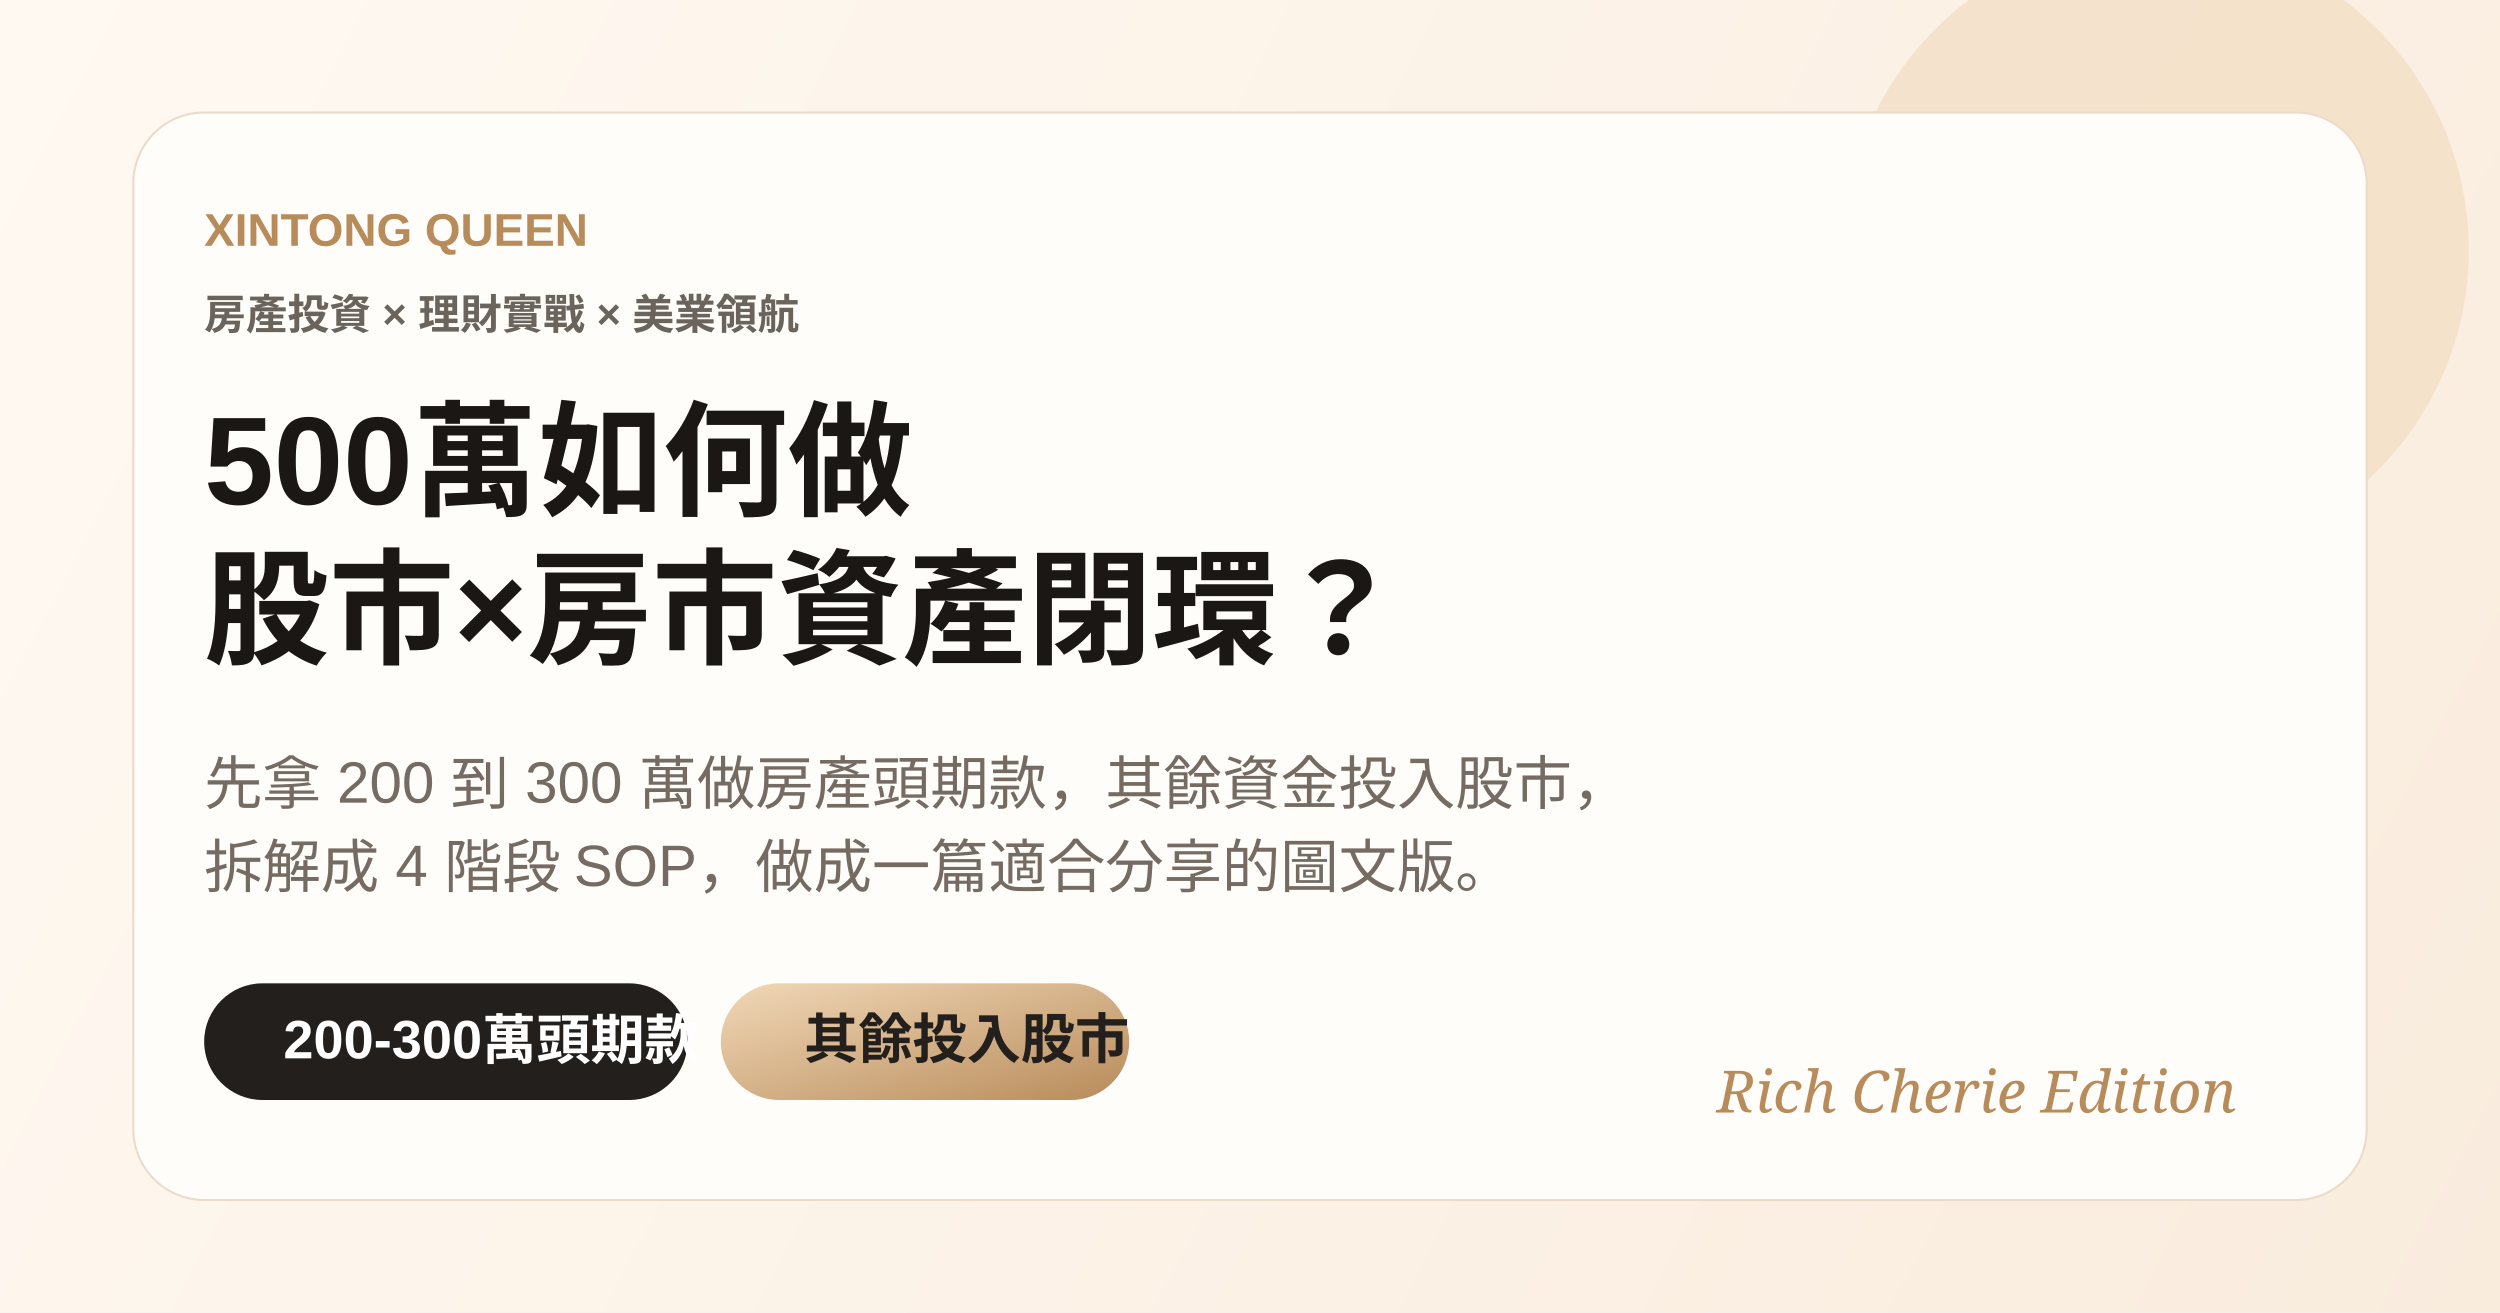
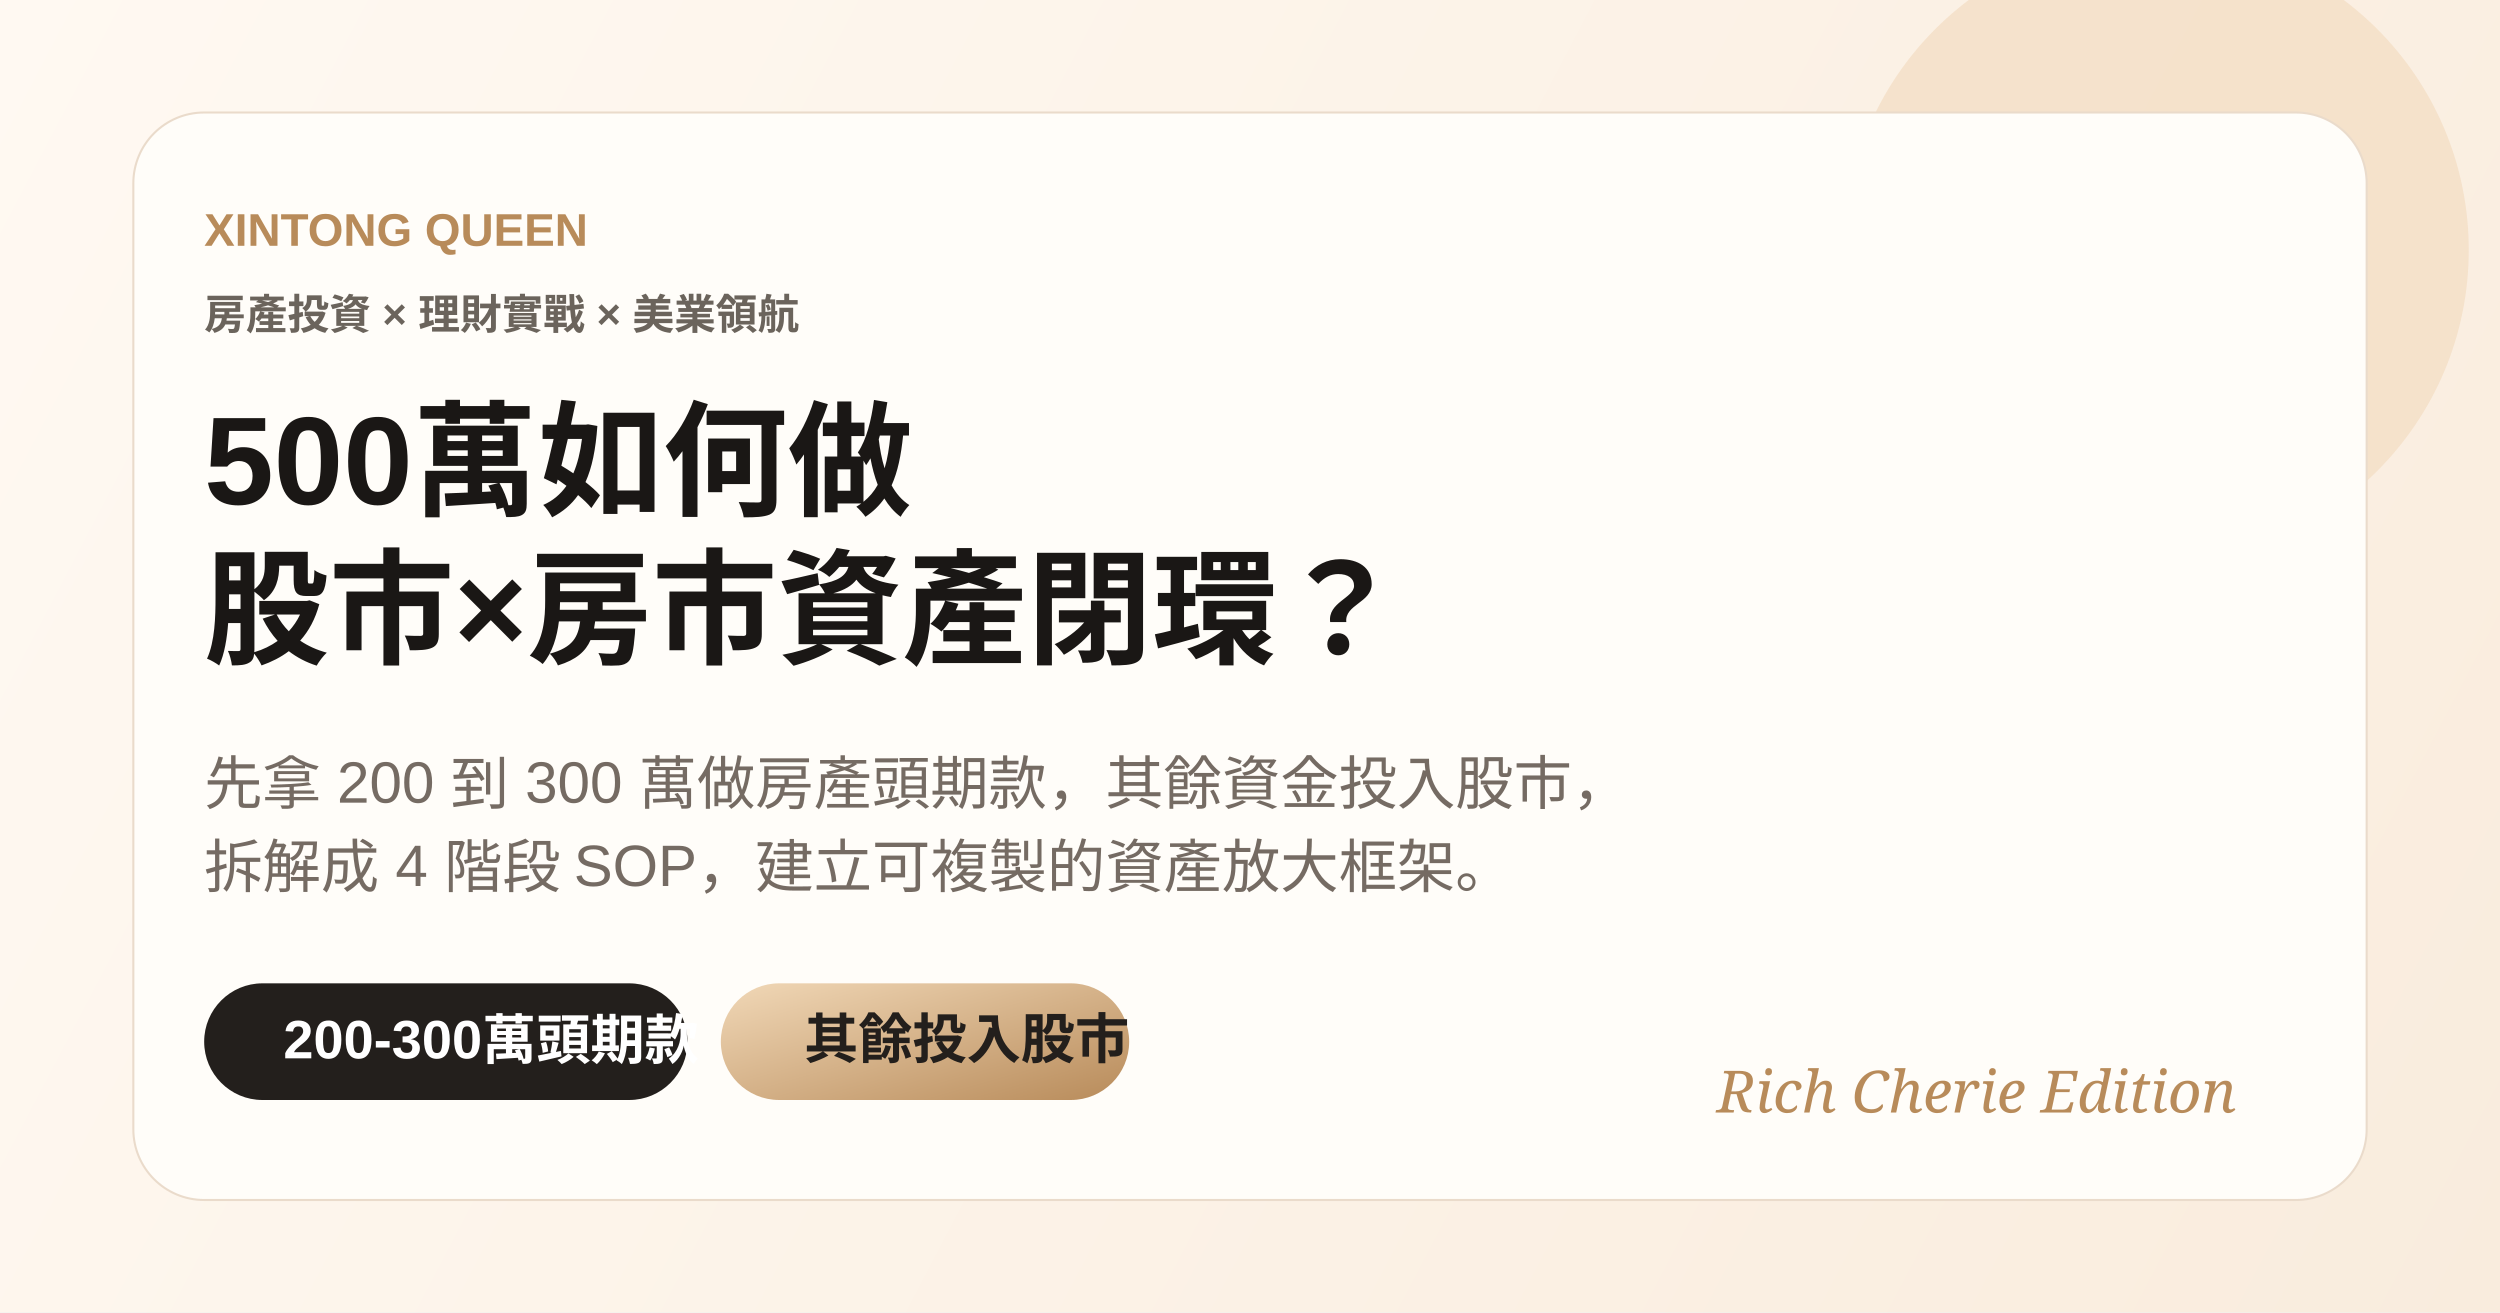
<svg xmlns="http://www.w3.org/2000/svg" width="1200" height="630" viewBox="0 0 1200 630" fill="none">
  <defs>
    <linearGradient id="bg" x1="0" y1="0" x2="1200" y2="630" gradientUnits="userSpaceOnUse">
      <stop stop-color="#FFF9F2" />
      <stop offset="1" stop-color="#F9ECDD" />
    </linearGradient>
    <linearGradient id="gold" x1="0" y1="0" x2="1" y2="1">
      <stop stop-color="#F1D8B7" />
      <stop offset="1" stop-color="#B88B5A" />
    </linearGradient>
  </defs>
  <rect width="1200" height="630" fill="url(#bg)" />
  <circle cx="1035" cy="120" r="150" fill="#F3DEC5" fill-opacity="0.8" />
  <rect x="64" y="54" width="1072" height="522" rx="34" fill="#FFFDF9" stroke="#EADBCB" />
  <text x="98" y="118" fill="#B88B5A" font-family="Arial, Noto Sans TC, sans-serif" font-size="22" font-weight="800">XINTONG QUEEN</text>
  <text x="98" y="158" fill="#6B645C" font-family="Arial, Noto Sans TC, sans-serif" font-size="20" font-weight="600">房產投資 × 理財實戰 × 美業領航</text>
  <text x="98" y="242" fill="#1A1715" font-family="Arial, Noto Sans TC, sans-serif" font-size="60" font-weight="800">500萬如何做</text>
  <text x="98" y="314" fill="#1A1715" font-family="Arial, Noto Sans TC, sans-serif" font-size="60" font-weight="800">股市×房市資產閉環？</text>
  <text x="98" y="386" fill="#756B63" font-family="Arial, Noto Sans TC, sans-serif" font-size="28" font-weight="500">先拿 200 到 300 萬做房產頭期款，其餘資金投入股市，</text>
-   <text x="98" y="426" fill="#756B63" font-family="Arial, Noto Sans TC, sans-serif" font-size="28" font-weight="500">拆解成 4 階段 SOP，做成一篇適合分享的圖文版。</text>
+   <text x="98" y="426" fill="#756B63" font-family="Arial, Noto Sans TC, sans-serif" font-size="28" font-weight="500">拆解成 4 階段 SOP，建立可複製的資產放大框架。</text>
  <rect x="98" y="472" width="232" height="56" rx="28" fill="#231F1C" />
  <text x="136" y="508" fill="#FFFFFF" font-family="Arial, Noto Sans TC, sans-serif" font-size="26" font-weight="800">200-300萬頭期款</text>
  <rect x="346" y="472" width="196" height="56" rx="28" fill="url(#gold)" />
  <text x="386" y="508" fill="#231F1C" font-family="Arial, Noto Sans TC, sans-serif" font-size="26" font-weight="800">其餘投入股市</text>
  <text x="824" y="534" fill="#B88B5A" font-family="Georgia, serif" font-size="28" font-style="italic">Rich Cherie Edition</text>
</svg>
